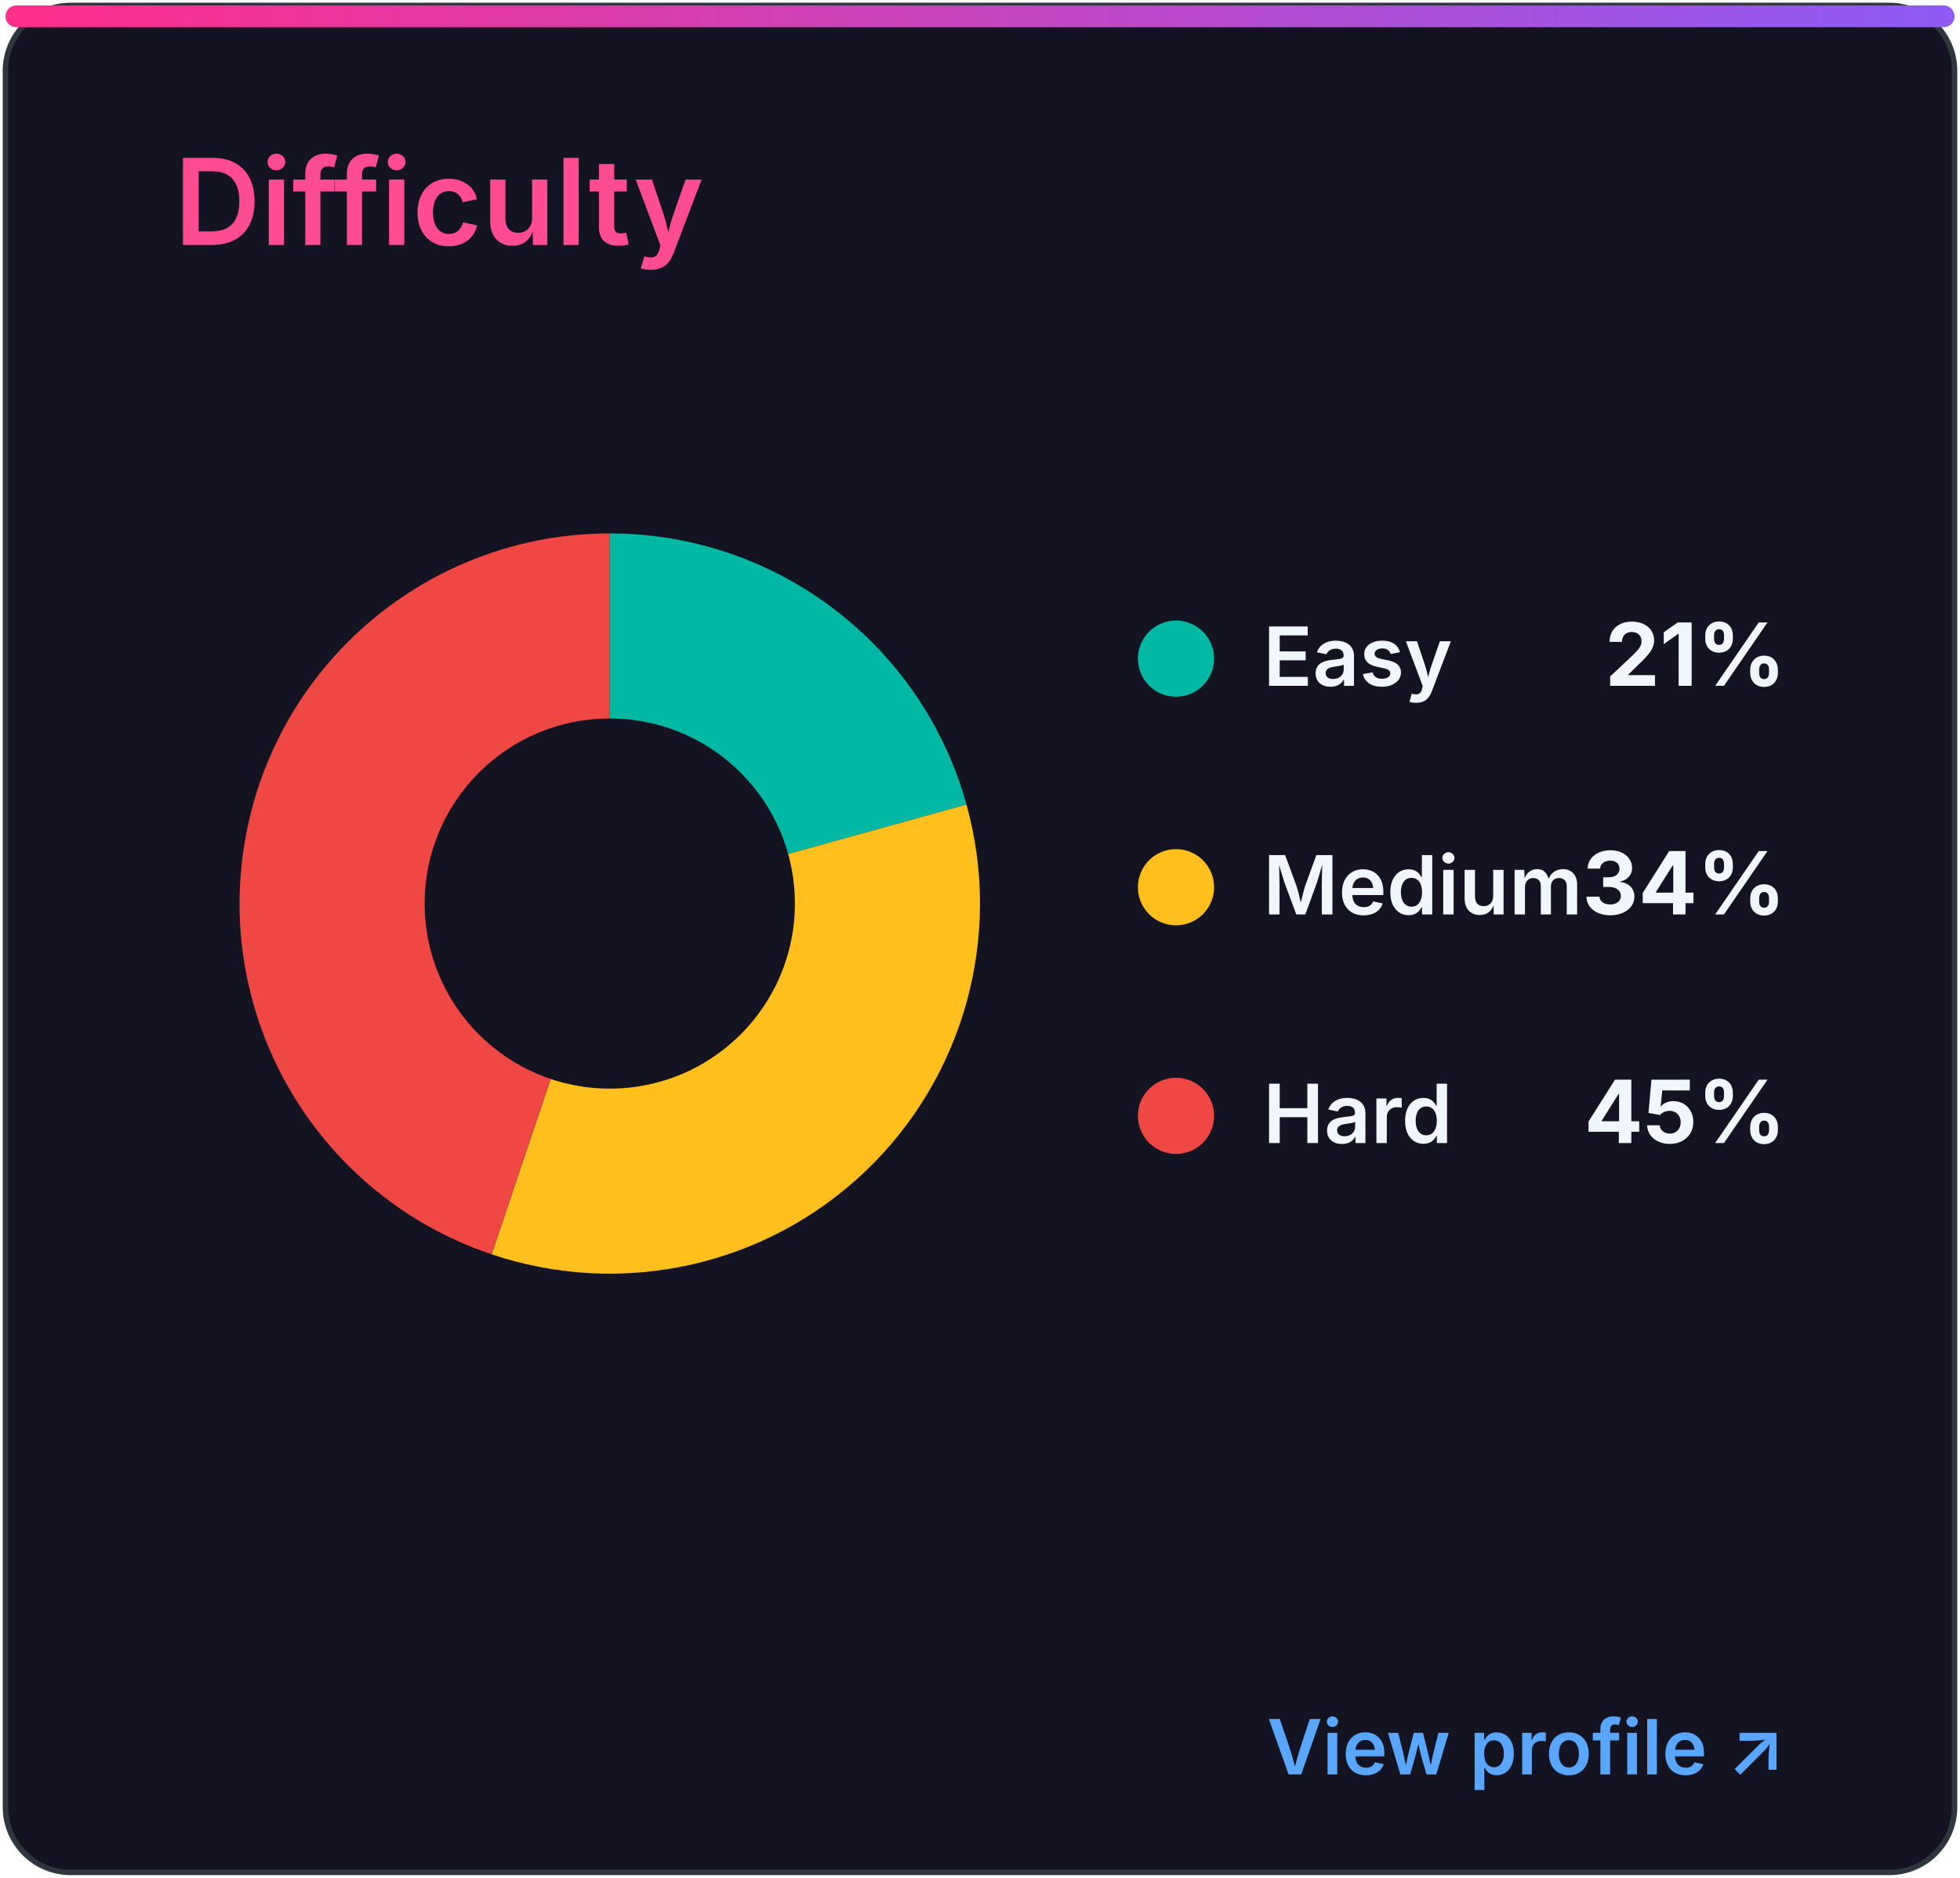
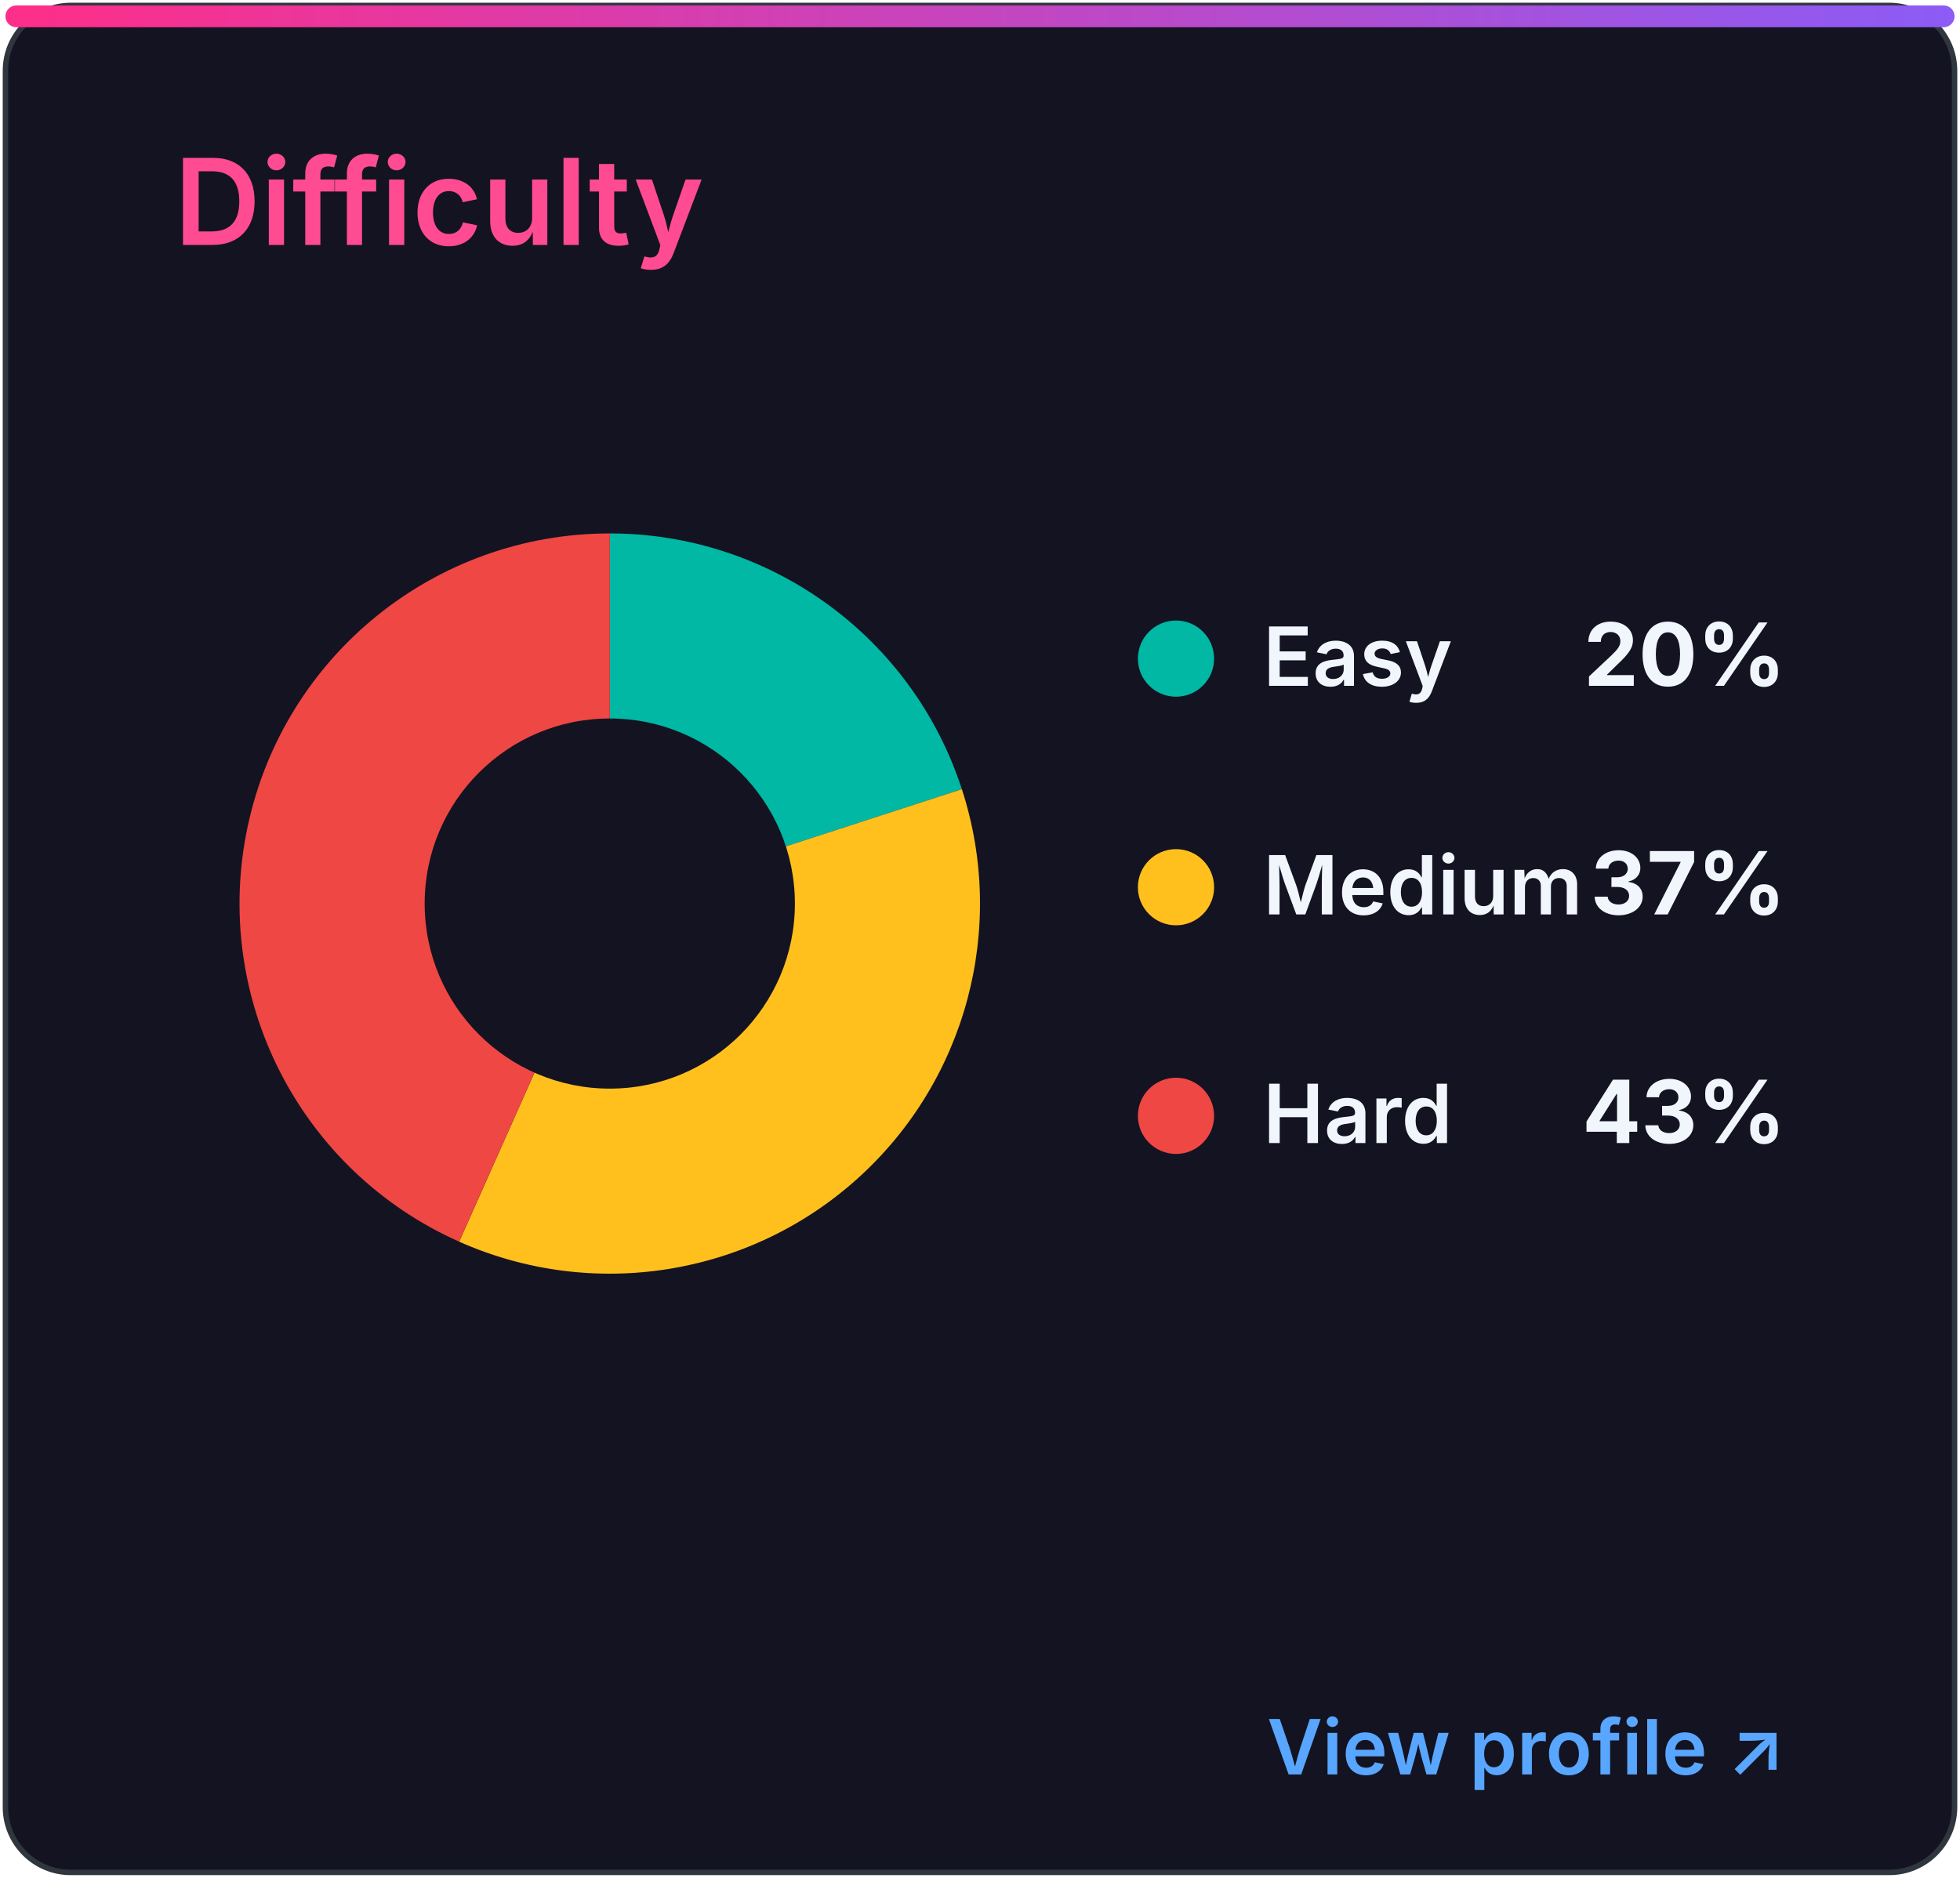
<svg xmlns="http://www.w3.org/2000/svg" width="360" height="345" viewBox="0 0 360 345" role="img" aria-labelledby="title desc">
  <defs>
    <linearGradient id="accent" x1="0" x2="1">
      <stop stop-color="#ff2e88" />
      <stop offset="1" stop-color="#8b5cf6" />
    </linearGradient>
    <clipPath id="bar">
      <rect x="32" y="82" width="296" height="8" rx="4" />
    </clipPath>
    <style>
.heading{font:600 22px -apple-system,BlinkMacSystemFont,'Segoe UI',sans-serif;fill:#ff4b91}
.eyebrow{font:600 10px -apple-system,BlinkMacSystemFont,'Segoe UI',sans-serif;letter-spacing:1.2px;fill:#8b949e}
.total{font:700 52px -apple-system,BlinkMacSystemFont,'Segoe UI',sans-serif;fill:#f0f6fc}
.metric{font:600 15px -apple-system,BlinkMacSystemFont,'Segoe UI',sans-serif;fill:#f0f6fc}
.count{font:700 16px -apple-system,BlinkMacSystemFont,'Segoe UI',sans-serif;fill:#f0f6fc}
.muted{font:500 13px -apple-system,BlinkMacSystemFont,'Segoe UI',sans-serif;fill:#8b949e}
.language{font:700 31px -apple-system,BlinkMacSystemFont,'Segoe UI',sans-serif;fill:#f0f6fc}
.link{font:600 14px -apple-system,BlinkMacSystemFont,'Segoe UI',sans-serif;fill:#58a6ff}
</style>
  </defs>
  <rect x="1" y="1" width="358" height="343" rx="12" fill="#141321" stroke="#30363d" />
  <rect x="1" y="1" width="358" height="4" rx="2" fill="url(#accent)" />
  <text x="32" y="45" class="heading">Difficulty</text>
-   <path d="M 112 166 L 112.00 98.00 A 68 68 0 0 1 177.52 147.81 Z" fill="#00b8a3" />
-   <path d="M 112 166 L 177.52 147.81 A 68 68 0 0 1 90.29 230.44 Z" fill="#ffc01e" />
-   <path d="M 112 166 L 90.29 230.44 A 68 68 0 0 1 112.00 98.00 Z" fill="#ef4743" />
+   <path d="M 112 166 L 112.00 98.00 A 68 68 0 0 1 176.67 144.99 Z" fill="#00b8a3" />
+   <path d="M 112 166 L 176.67 144.99 A 68 68 0 0 1 84.34 228.12 Z" fill="#ffc01e" />
+   <path d="M 112 166 L 84.34 228.12 A 68 68 0 0 1 112.00 98.00 Z" fill="#ef4743" />
  <circle cx="112" cy="166" r="34" fill="#141321" />
  <circle cx="216" cy="121" r="7" fill="#00b8a3" />
  <text x="232" y="126" class="metric">Easy</text>
-   <text x="328" y="126" class="count" text-anchor="end">21%</text>
+   <text x="328" y="126" class="count" text-anchor="end">20%</text>
  <circle cx="216" cy="163" r="7" fill="#ffc01e" />
  <text x="232" y="168" class="metric">Medium</text>
-   <text x="328" y="168" class="count" text-anchor="end">34%</text>
+   <text x="328" y="168" class="count" text-anchor="end">37%</text>
  <circle cx="216" cy="205" r="7" fill="#ef4743" />
  <text x="232" y="210" class="metric">Hard</text>
-   <text x="328" y="210" class="count" text-anchor="end">45%</text>
+   <text x="328" y="210" class="count" text-anchor="end">43%</text>
  <text x="328" y="326" class="link" text-anchor="end">View profile ↗</text>
</svg>
